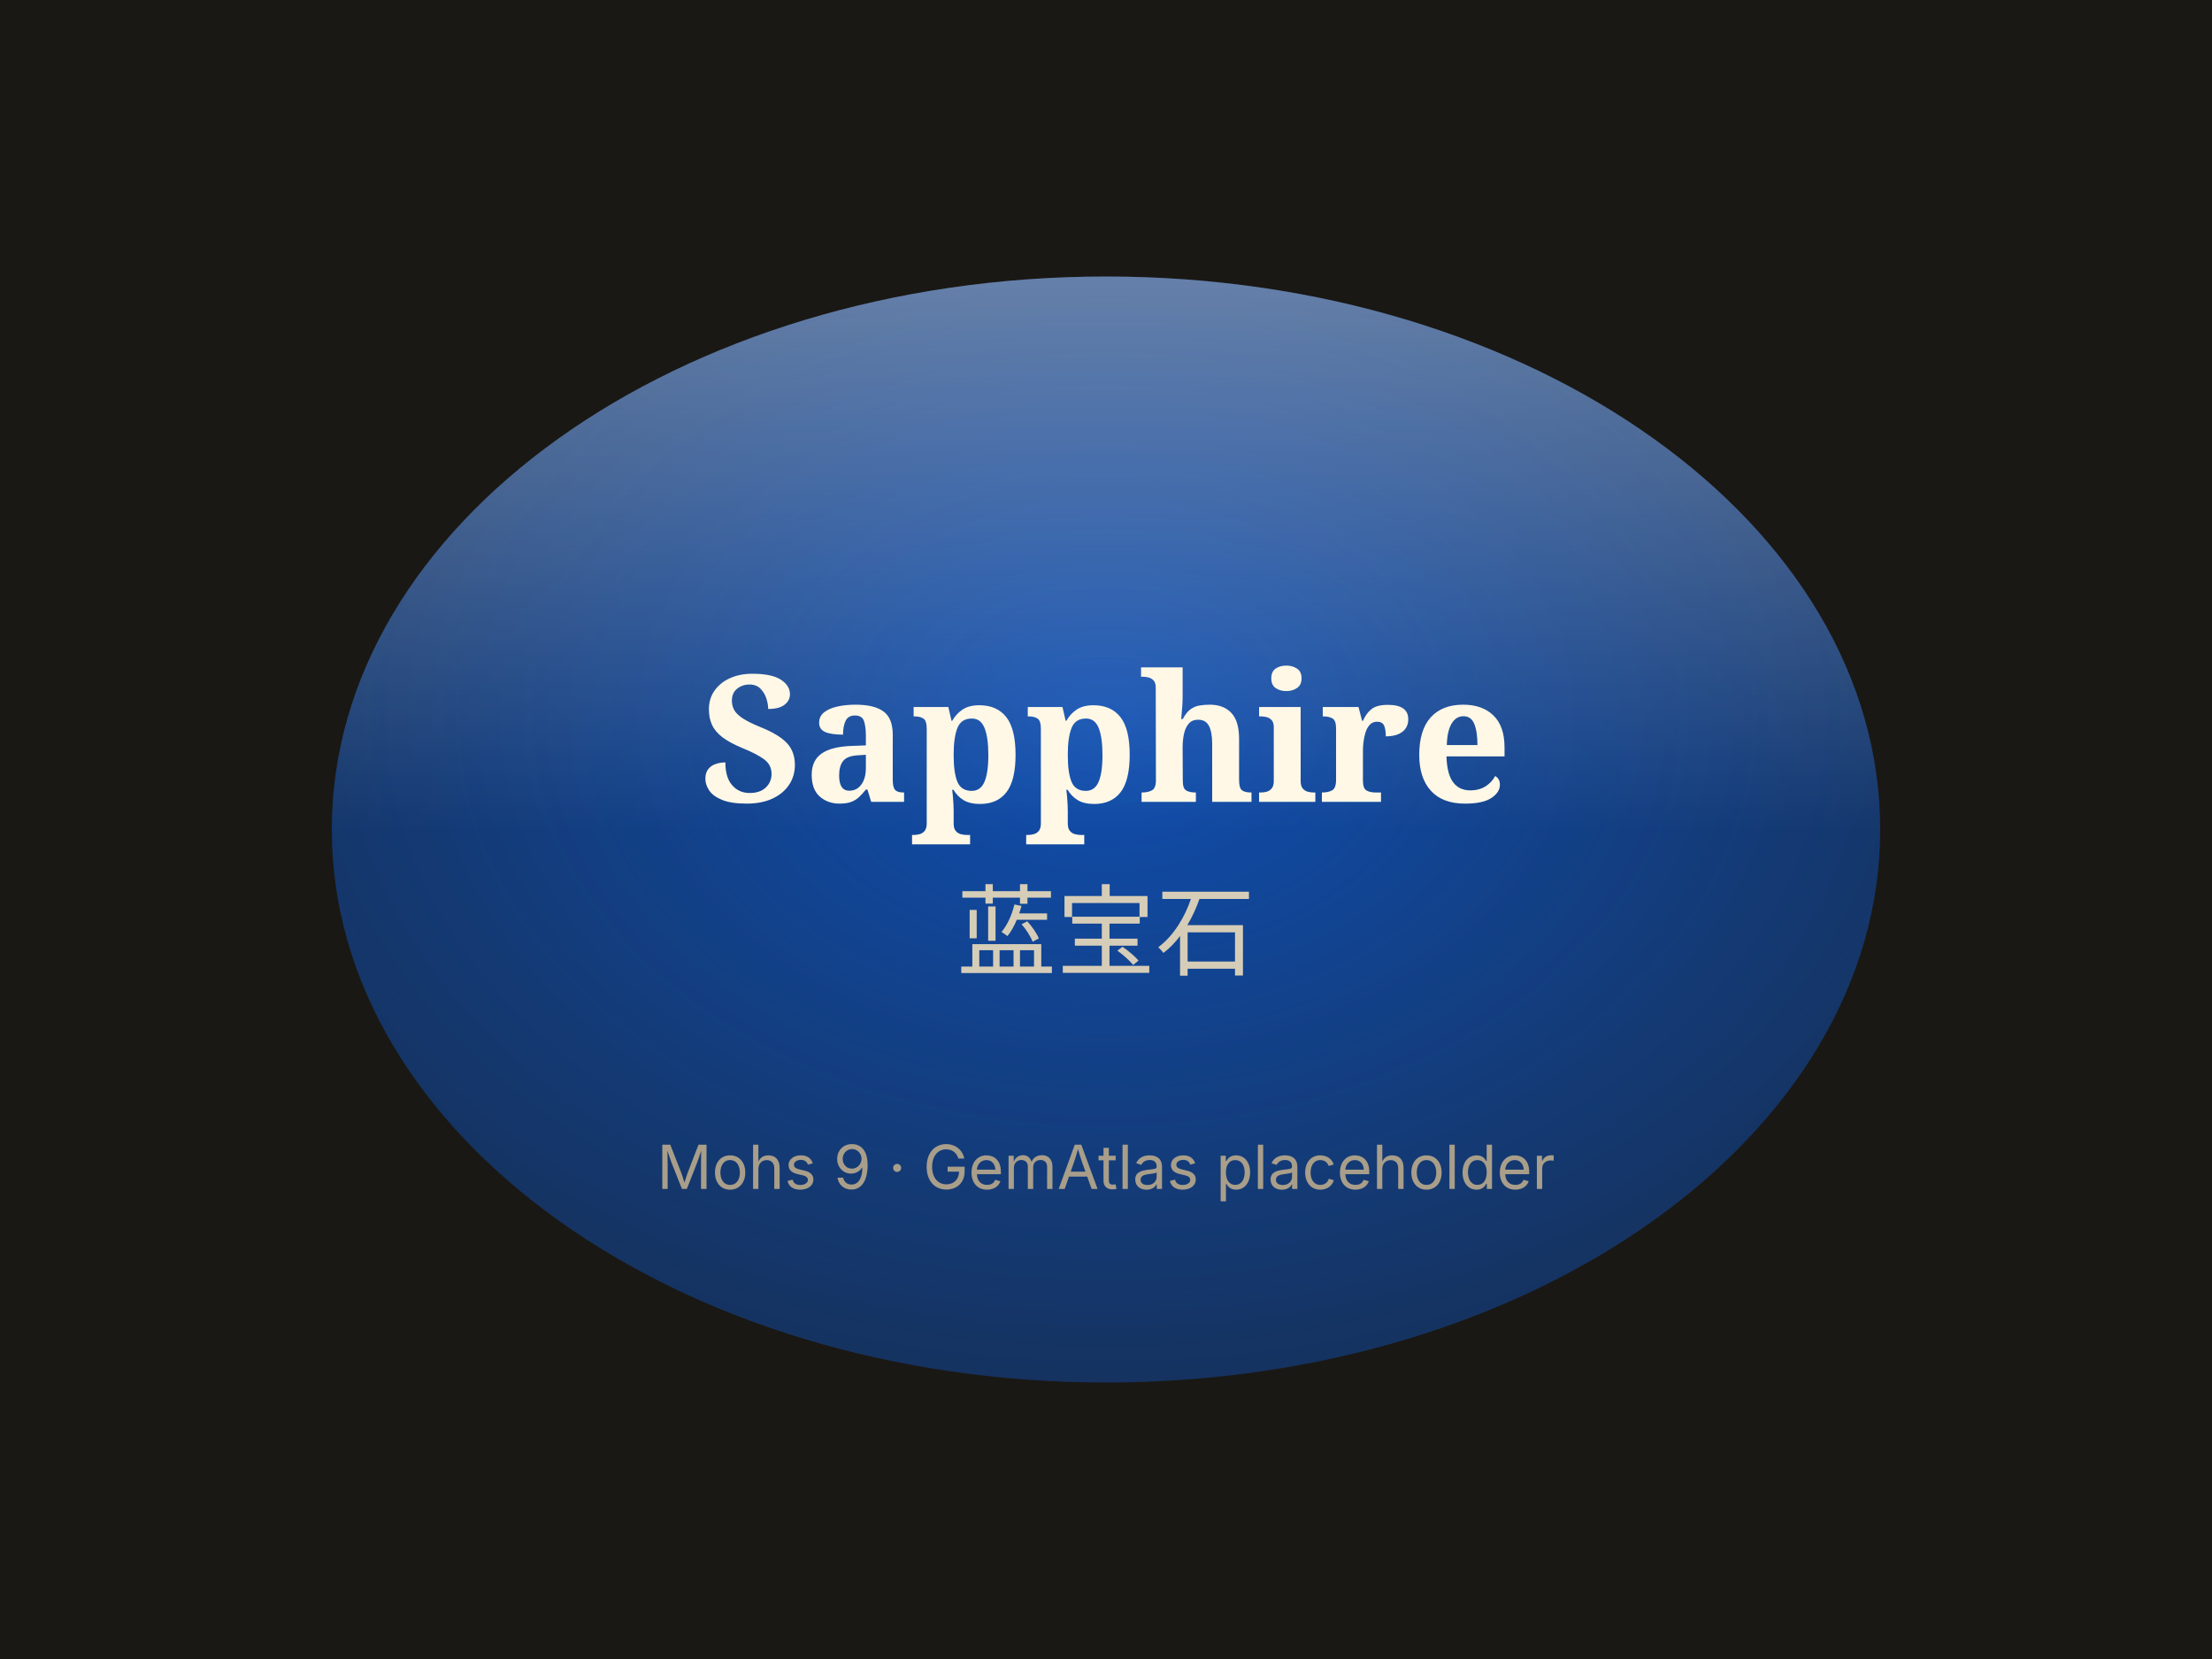
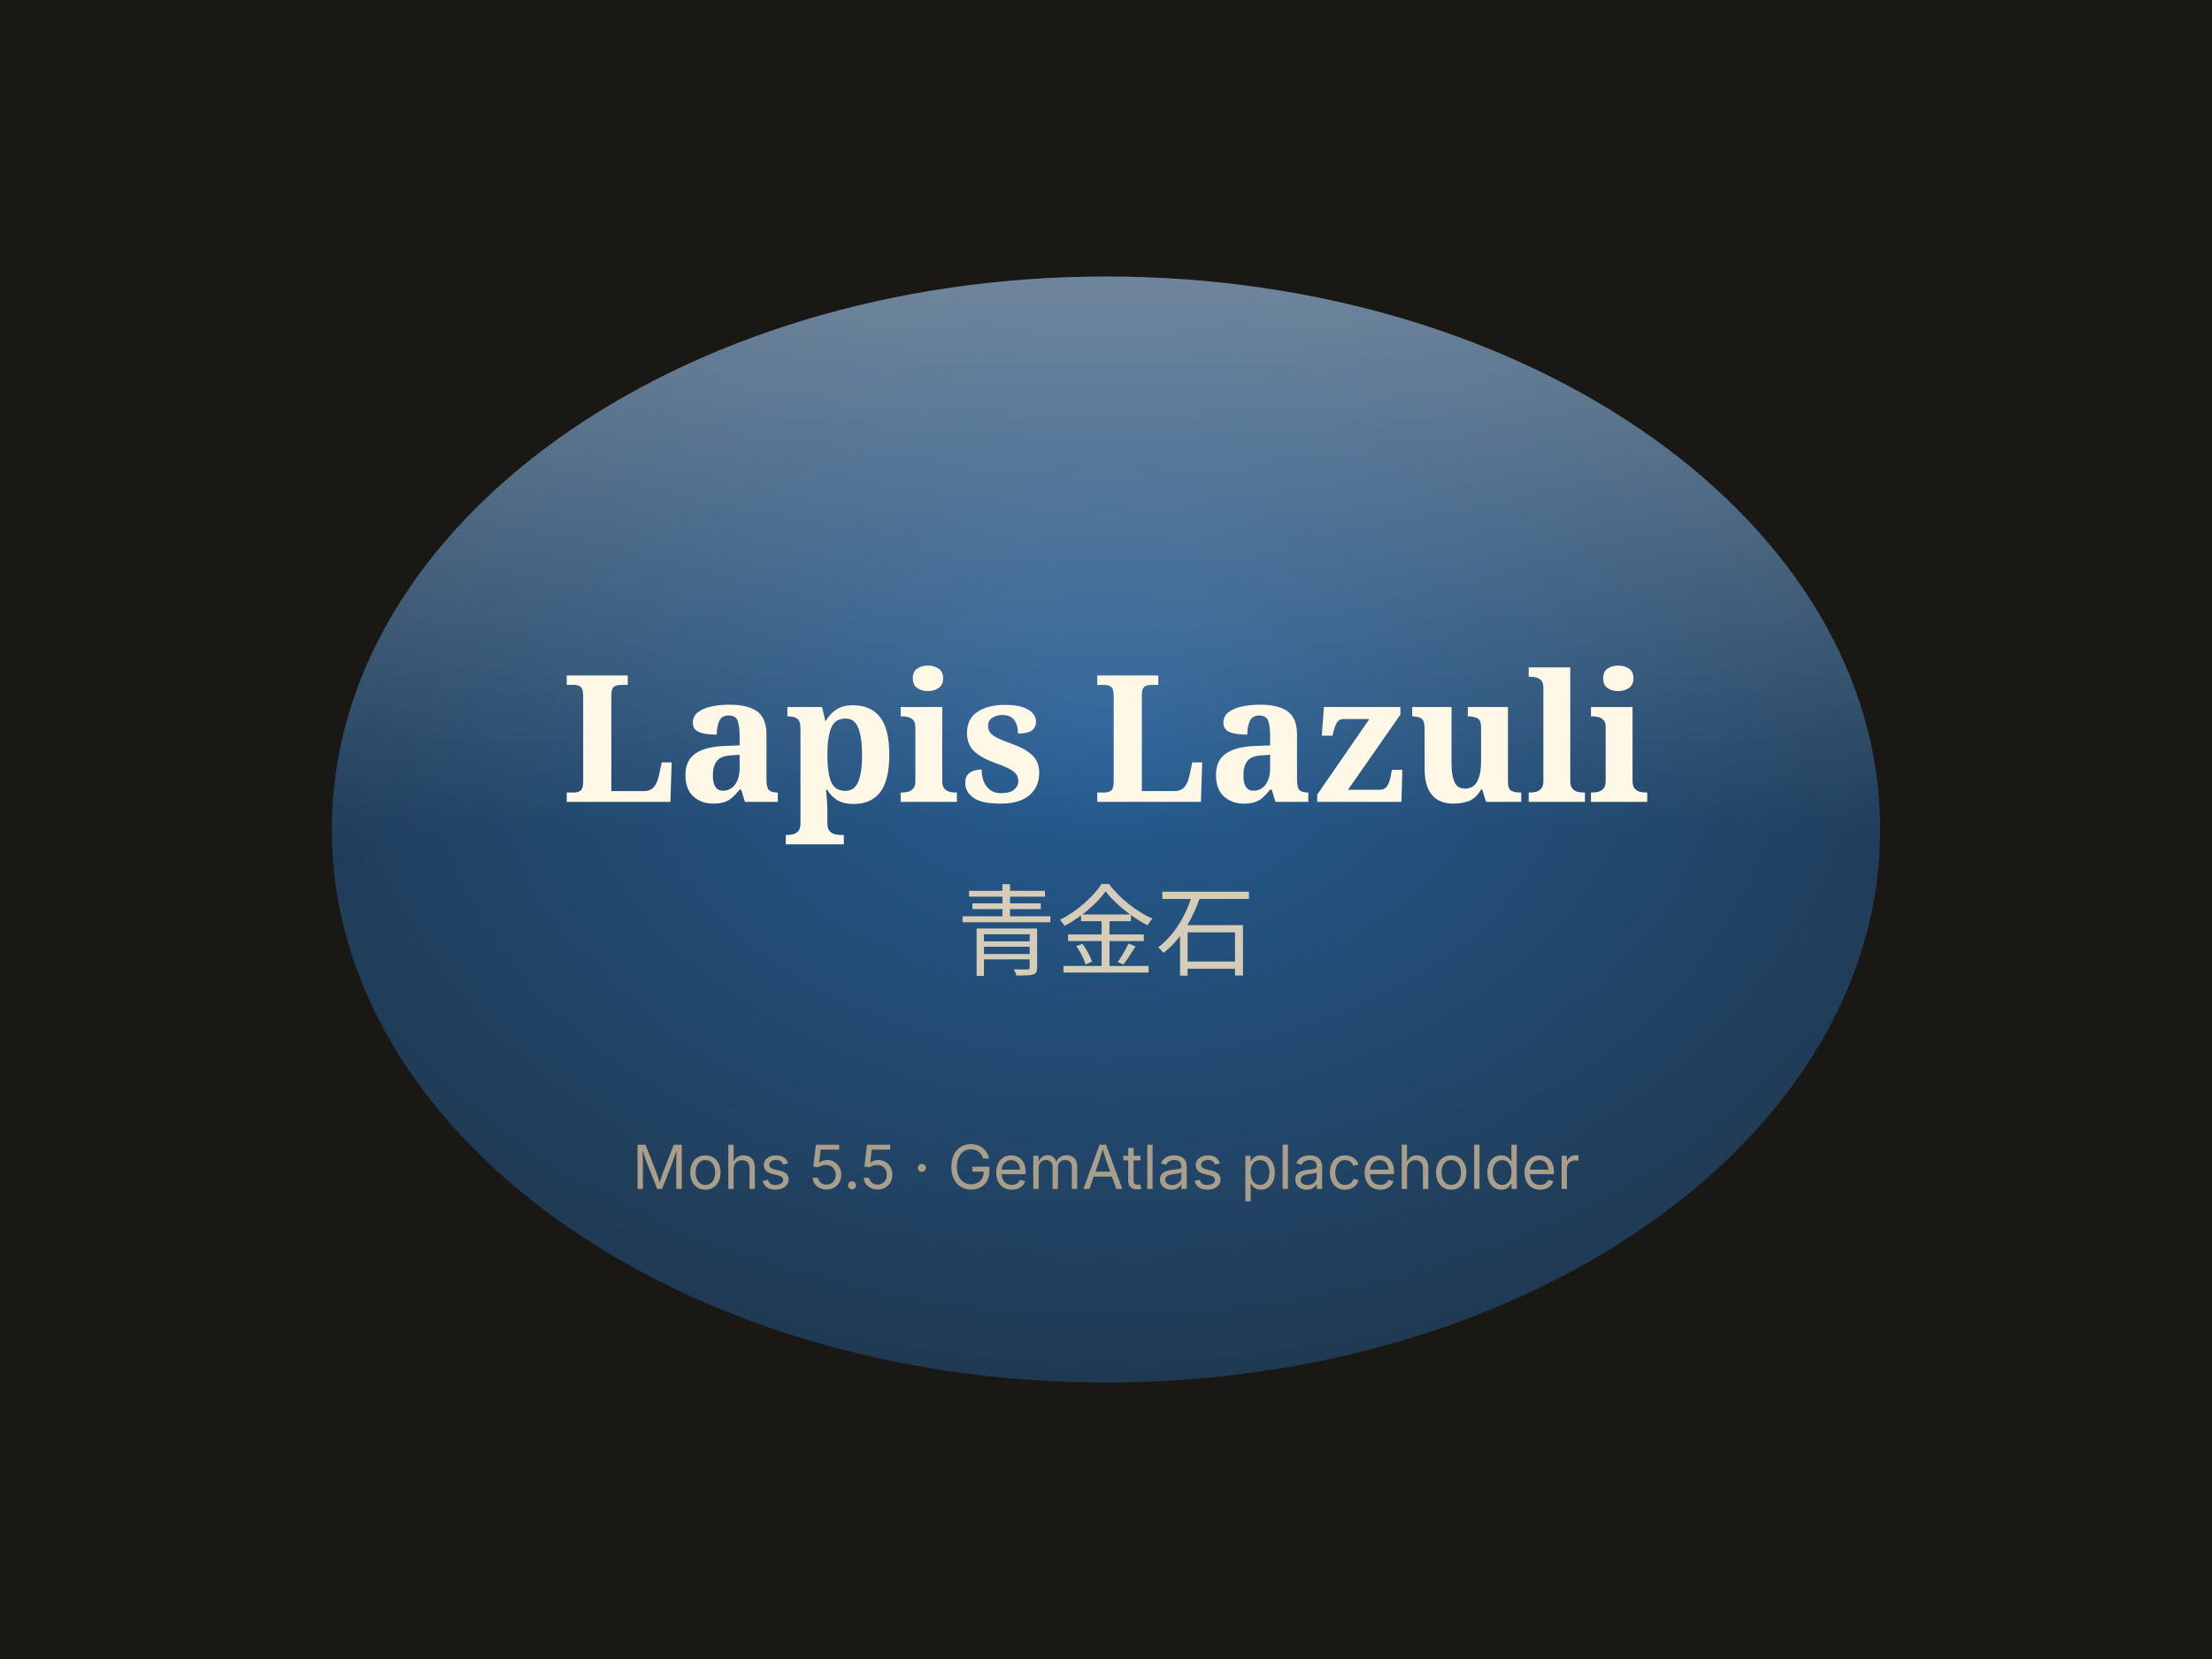
<svg xmlns="http://www.w3.org/2000/svg" viewBox="0 0 800 600">
  <defs>
    <radialGradient id="g" cx="50%" cy="40%" r="60%">
-       <stop offset="0%" stop-color="#0F52BA" stop-opacity="0.95" />
-       <stop offset="100%" stop-color="#0F52BA" stop-opacity="0.45" />
+       <stop offset="0%" stop-color="#26619C" stop-opacity="0.95" />
+       <stop offset="100%" stop-color="#26619C" stop-opacity="0.45" />
    </radialGradient>
    <linearGradient id="shine" x1="0%" y1="0%" x2="0%" y2="100%">
      <stop offset="0%" stop-color="#ffffff" stop-opacity="0.35" />
      <stop offset="50%" stop-color="#ffffff" stop-opacity="0" />
    </linearGradient>
  </defs>
  <rect width="800" height="600" fill="#1a1814" />
  <ellipse cx="400" cy="300" rx="280" ry="200" fill="url(#g)" />
  <ellipse cx="400" cy="300" rx="280" ry="200" fill="url(#shine)" />
-   <text x="400" y="290" text-anchor="middle" font-family="Cormorant Garamond, Georgia, serif" font-size="64" font-weight="600" fill="#fff8e7">Sapphire</text>
-   <text x="400" y="350" text-anchor="middle" font-family="Noto Serif SC, serif" font-size="36" fill="#d6cdb8">蓝宝石</text>
-   <text x="400" y="430" text-anchor="middle" font-family="Inter, sans-serif" font-size="22" fill="#a89e8a">Mohs 9 · GemAtlas placeholder</text>
+   <text x="400" y="290" text-anchor="middle" font-family="Cormorant Garamond, Georgia, serif" font-size="64" font-weight="600" fill="#fff8e7">Lapis Lazuli</text>
+   <text x="400" y="350" text-anchor="middle" font-family="Noto Serif SC, serif" font-size="36" fill="#d6cdb8">青金石</text>
+   <text x="400" y="430" text-anchor="middle" font-family="Inter, sans-serif" font-size="22" fill="#a89e8a">Mohs 5.5 · GemAtlas placeholder</text>
</svg>
